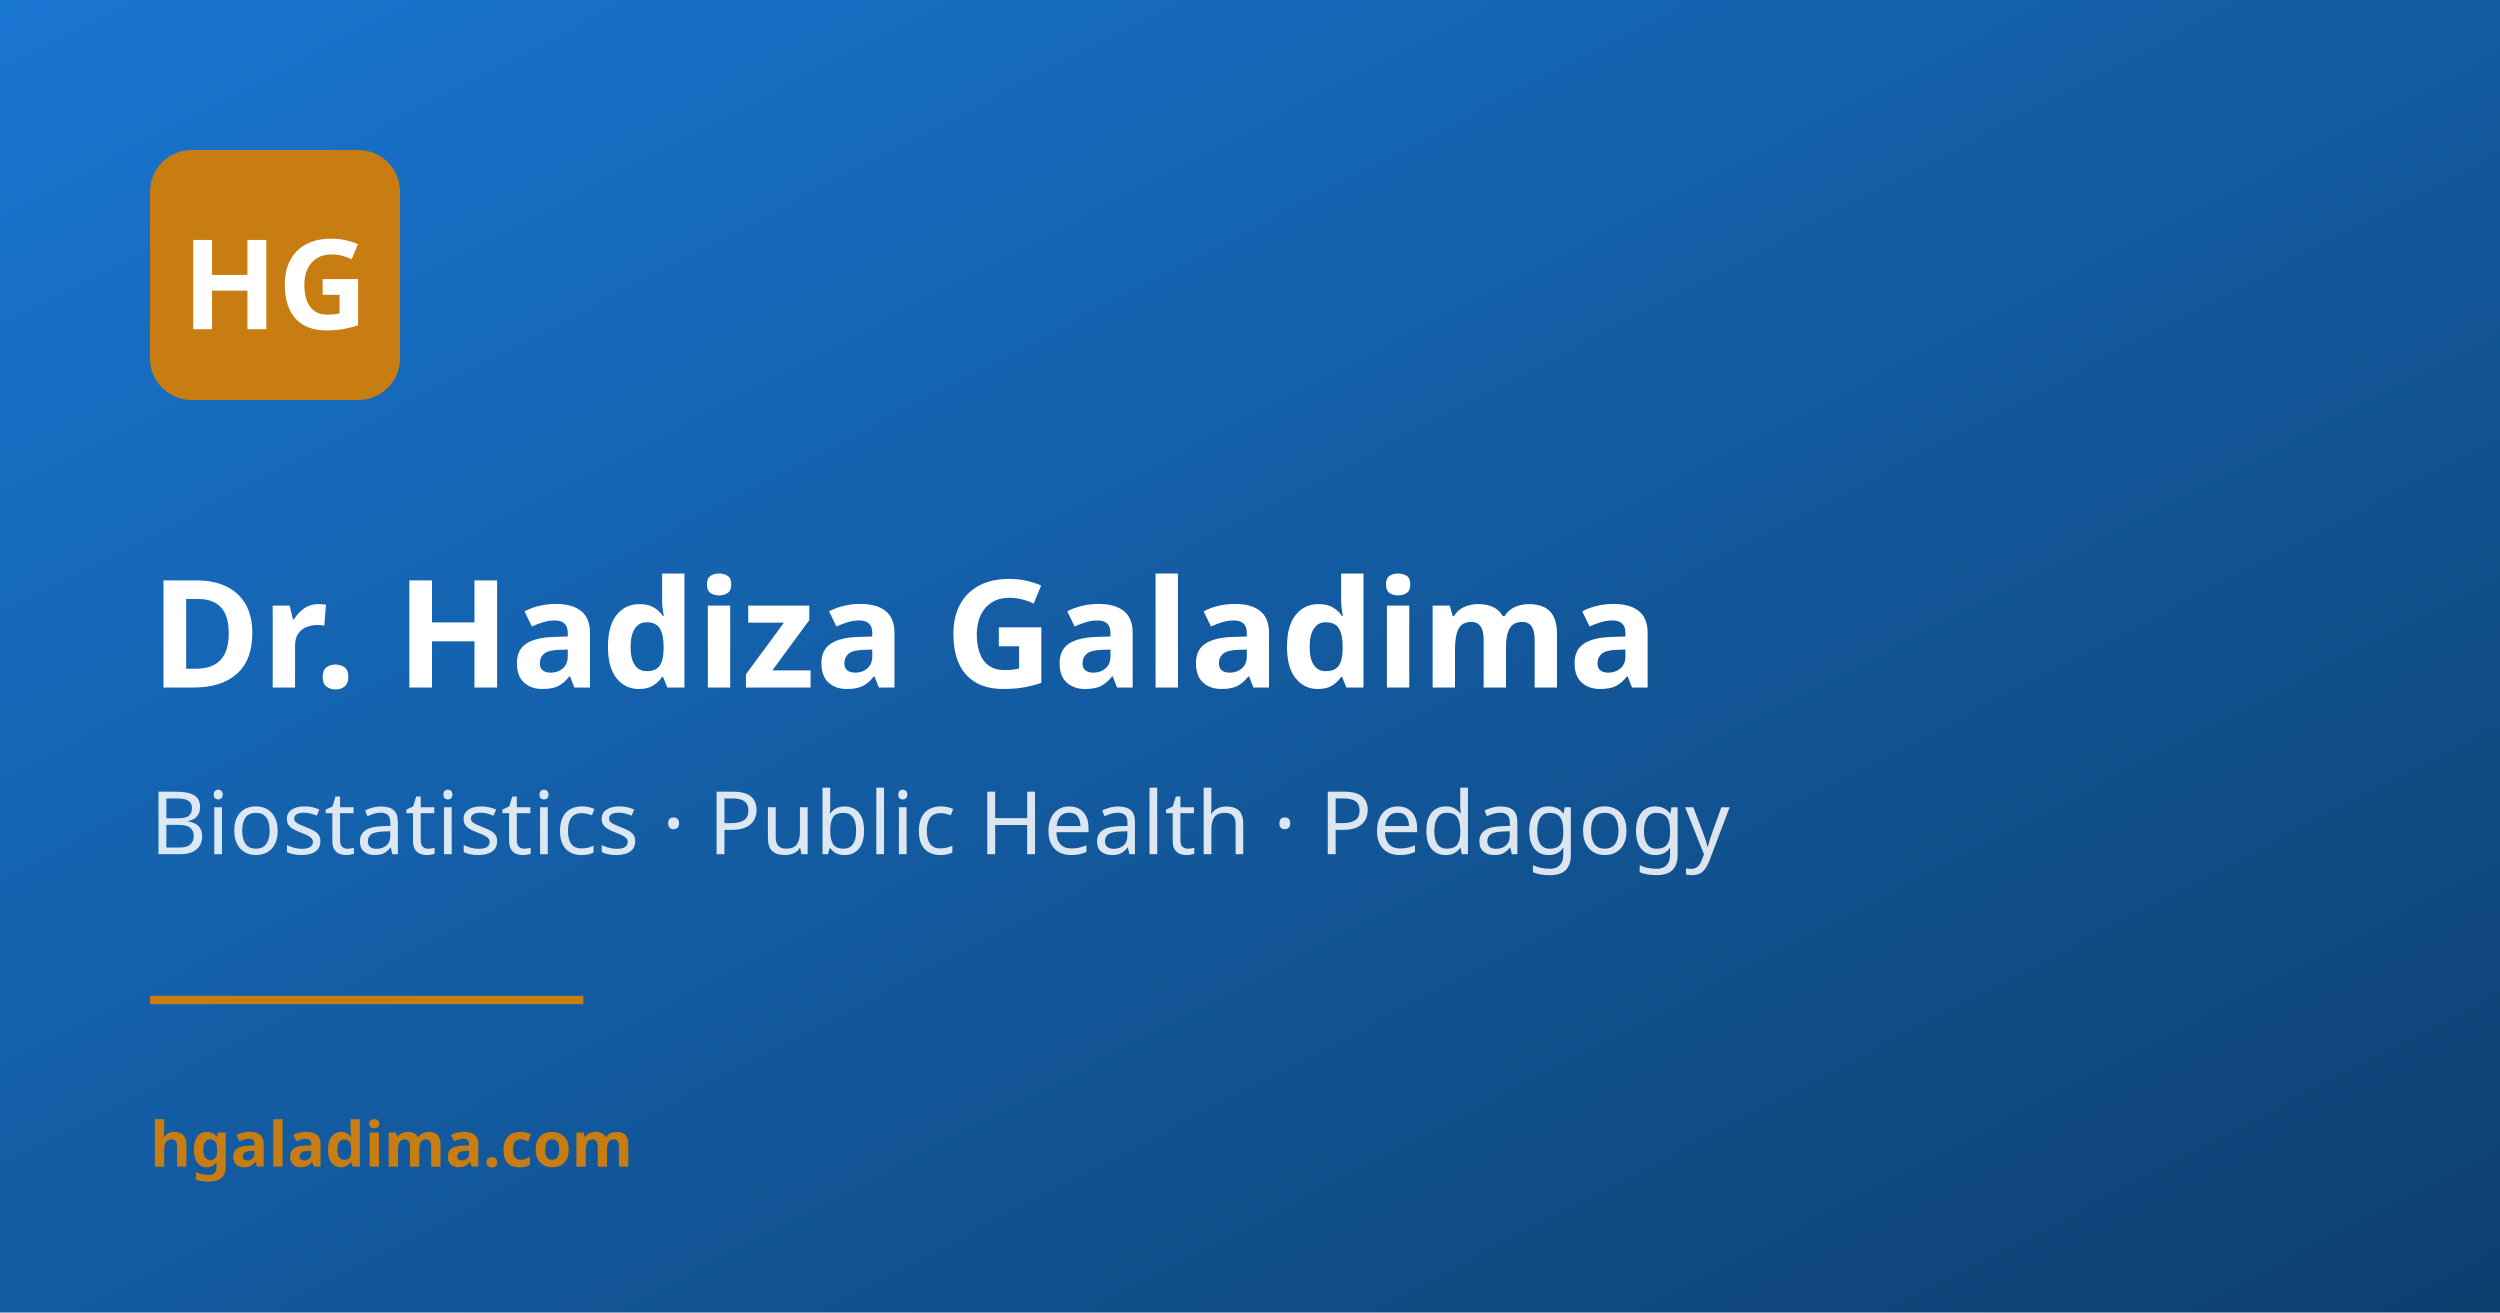
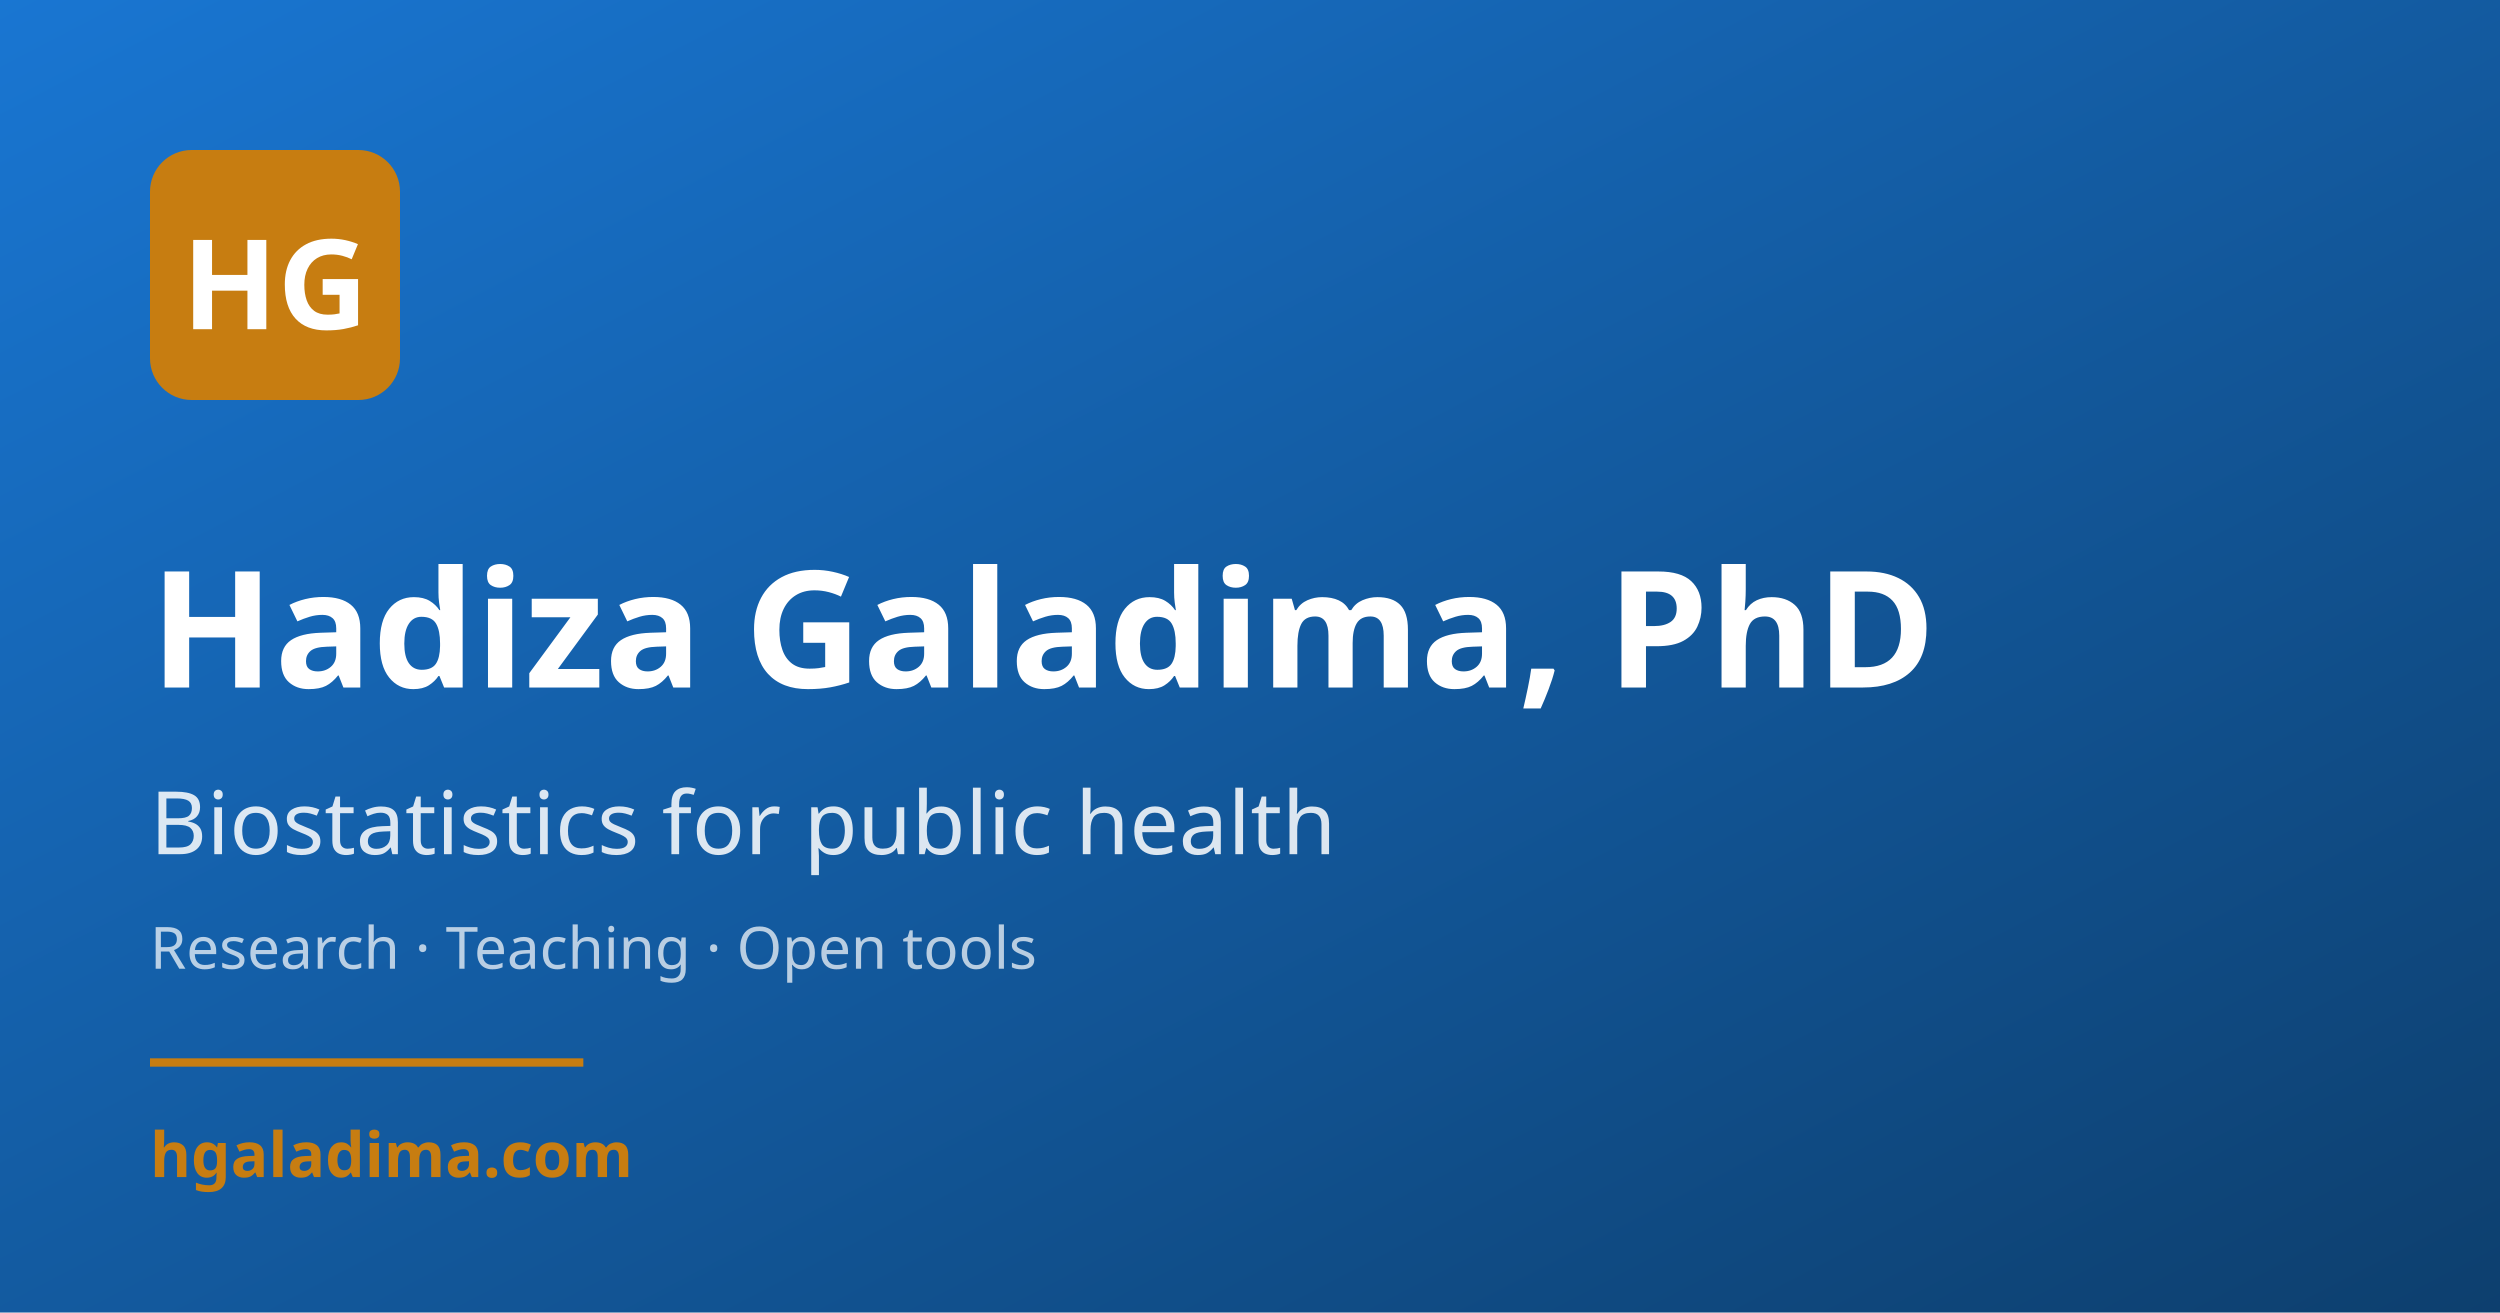
<svg xmlns="http://www.w3.org/2000/svg" viewBox="0 0 1200 630" width="1200" height="630">
  <defs>
    <linearGradient id="bg" x1="0" y1="0" x2="1" y2="1">
      <stop offset="0%" stop-color="#1976d2" />
      <stop offset="100%" stop-color="#0d3f6e" />
    </linearGradient>
  </defs>
  <rect width="1200" height="630" fill="url(#bg)" />
  <rect x="72" y="72" width="120" height="120" rx="20" fill="#c77d11" />
  <text x="132" y="158" text-anchor="middle" font-family="system-ui, sans-serif" font-size="60" font-weight="700" fill="#ffffff">HG</text>
-   <text x="72" y="330" font-family="system-ui, sans-serif" font-size="72" font-weight="700" fill="#ffffff">Dr. Hadiza Galadima</text>
-   <text x="72" y="410" font-family="system-ui, sans-serif" font-size="42" fill="#ffffff" opacity="0.85">Biostatistics · Public Health · Pedagogy</text>
-   <text x="72" y="560" font-family="system-ui, sans-serif" font-size="30" fill="#c77d11" font-weight="600">hgaladima.com</text>
-   <line x1="72" y1="480" x2="280" y2="480" stroke="#c77d11" stroke-width="4" />
+   <text x="72" y="330" font-family="system-ui, sans-serif" font-size="78" font-weight="700" fill="#ffffff">Hadiza Galadima, PhD</text>
+   <text x="72" y="410" font-family="system-ui, sans-serif" font-size="42" fill="#ffffff" opacity="0.85">Biostatistics for public health</text>
+   <text x="72" y="465" font-family="system-ui, sans-serif" font-size="28" fill="#ffffff" opacity="0.7">Research · Teaching · Open tools</text>
+   <line x1="72" y1="510" x2="280" y2="510" stroke="#c77d11" stroke-width="4" />
+   <text x="72" y="565" font-family="system-ui, sans-serif" font-size="30" fill="#c77d11" font-weight="600">hgaladima.com</text>
</svg>
